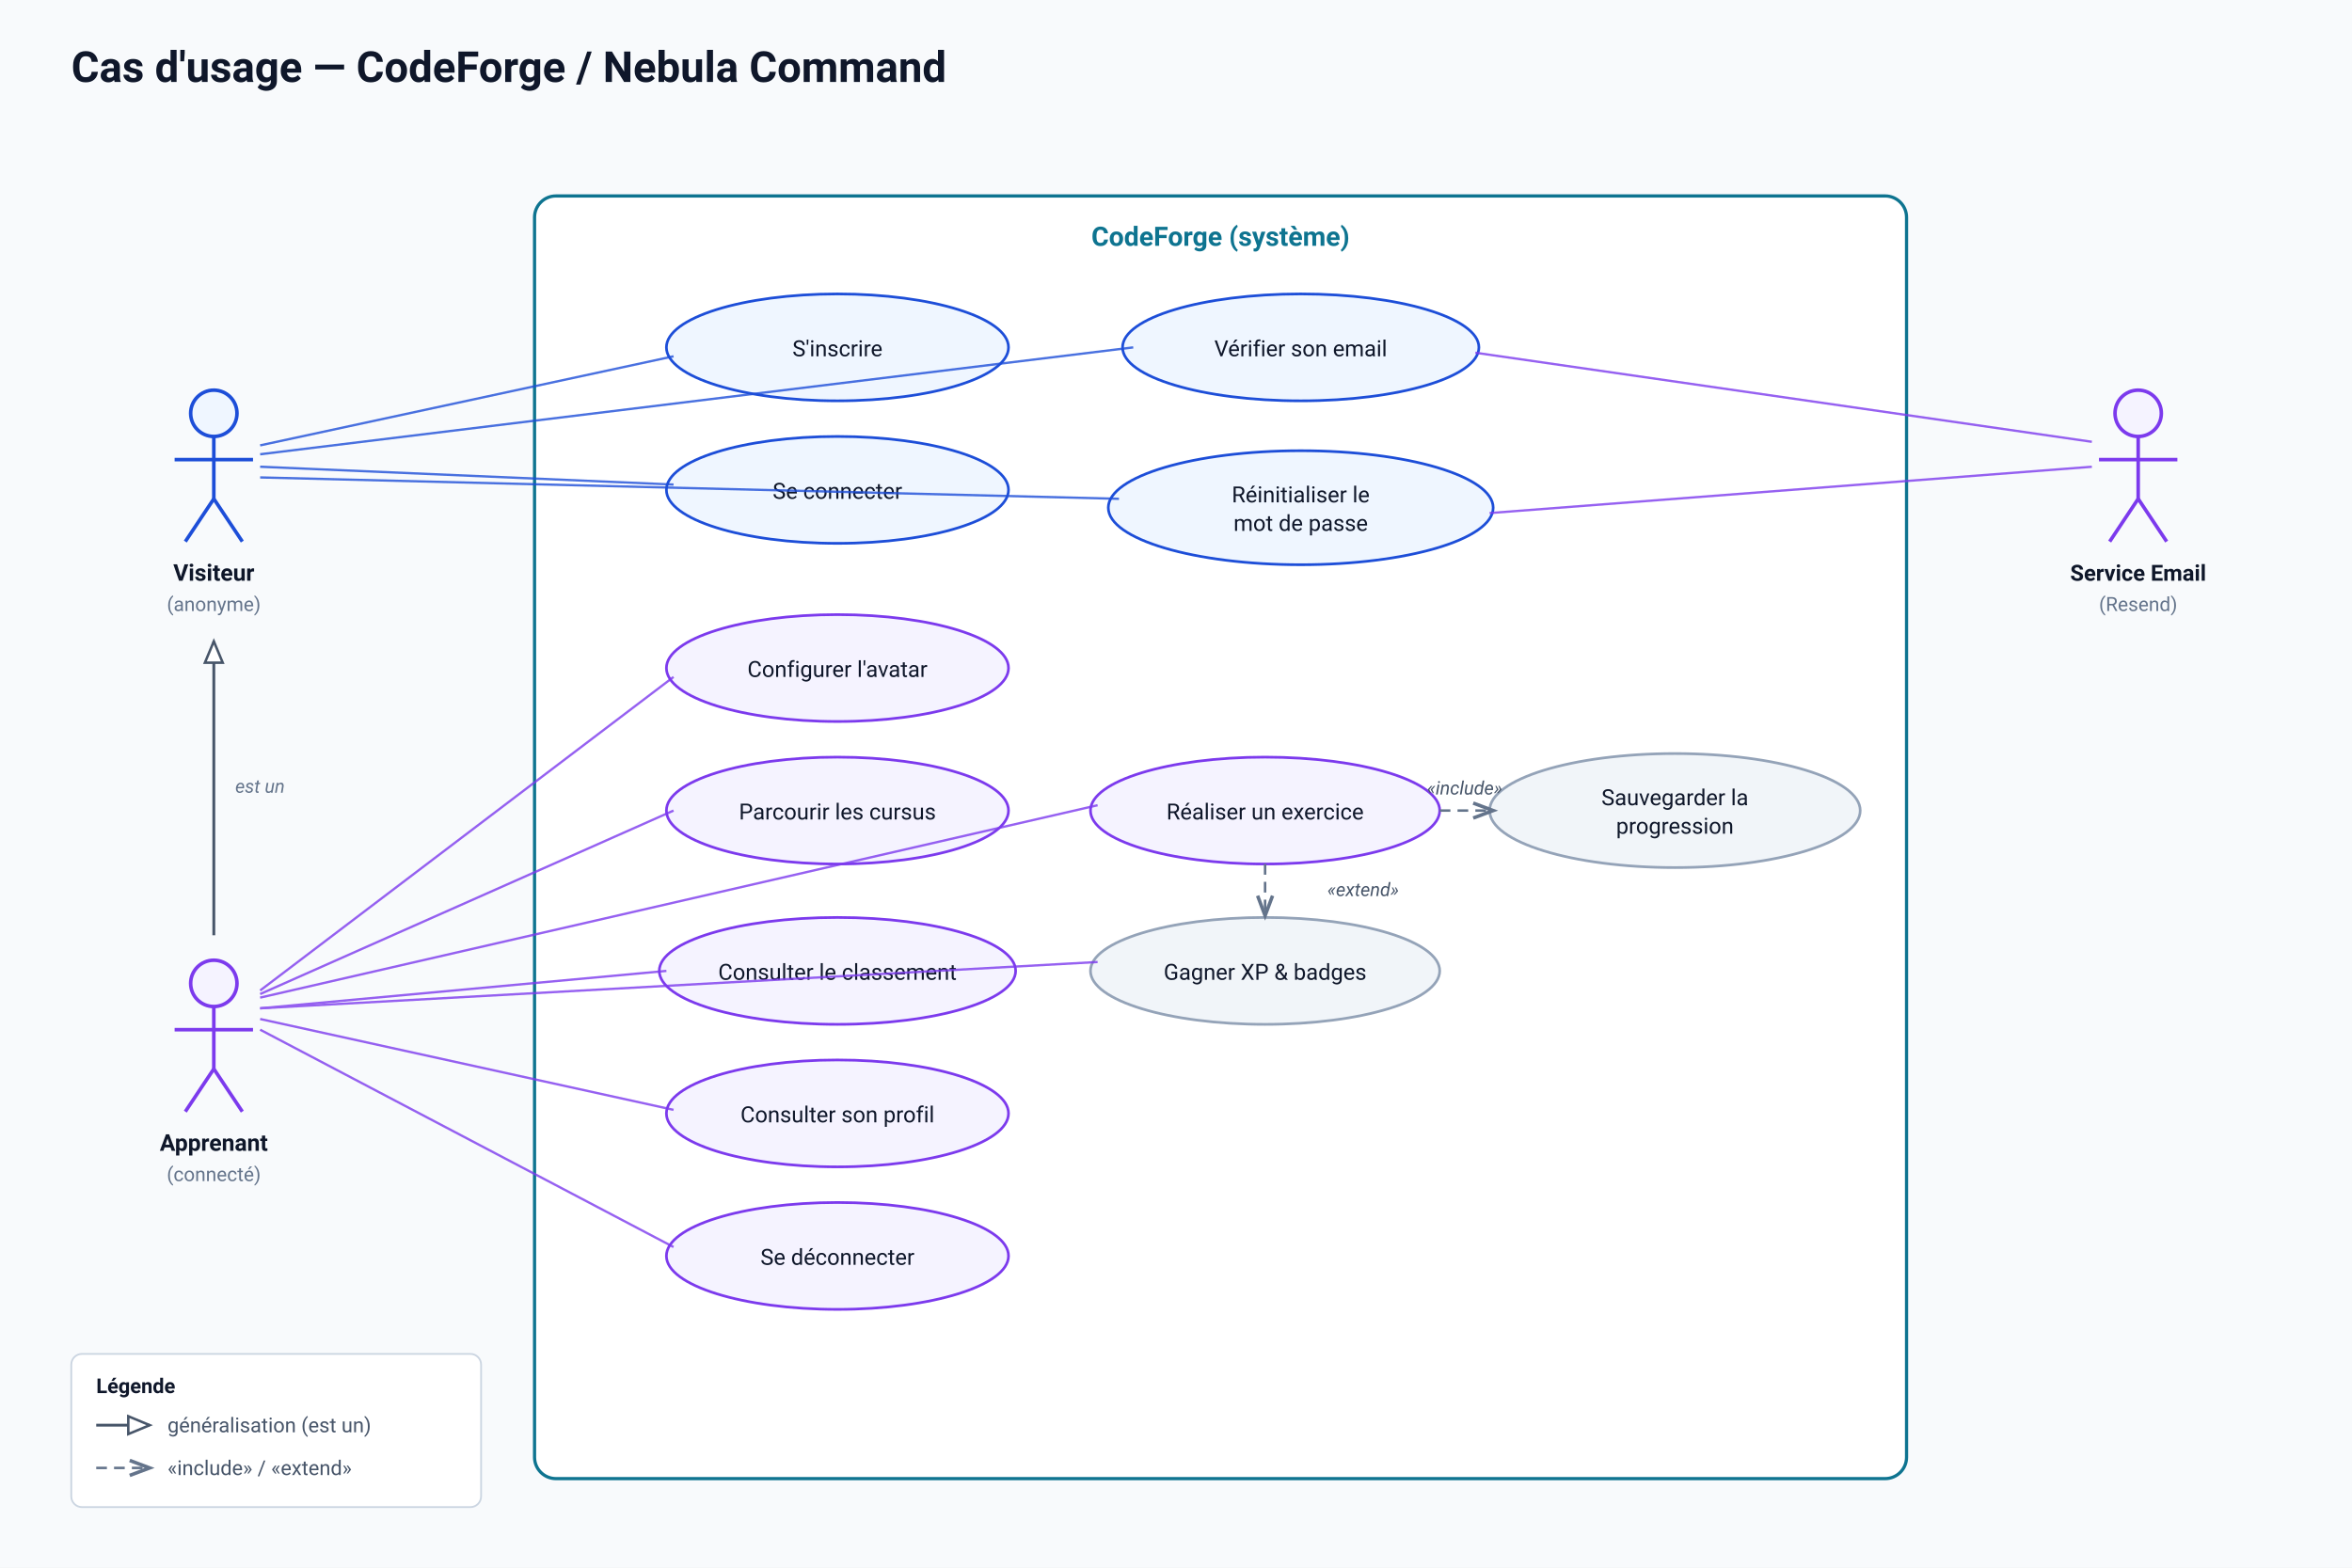
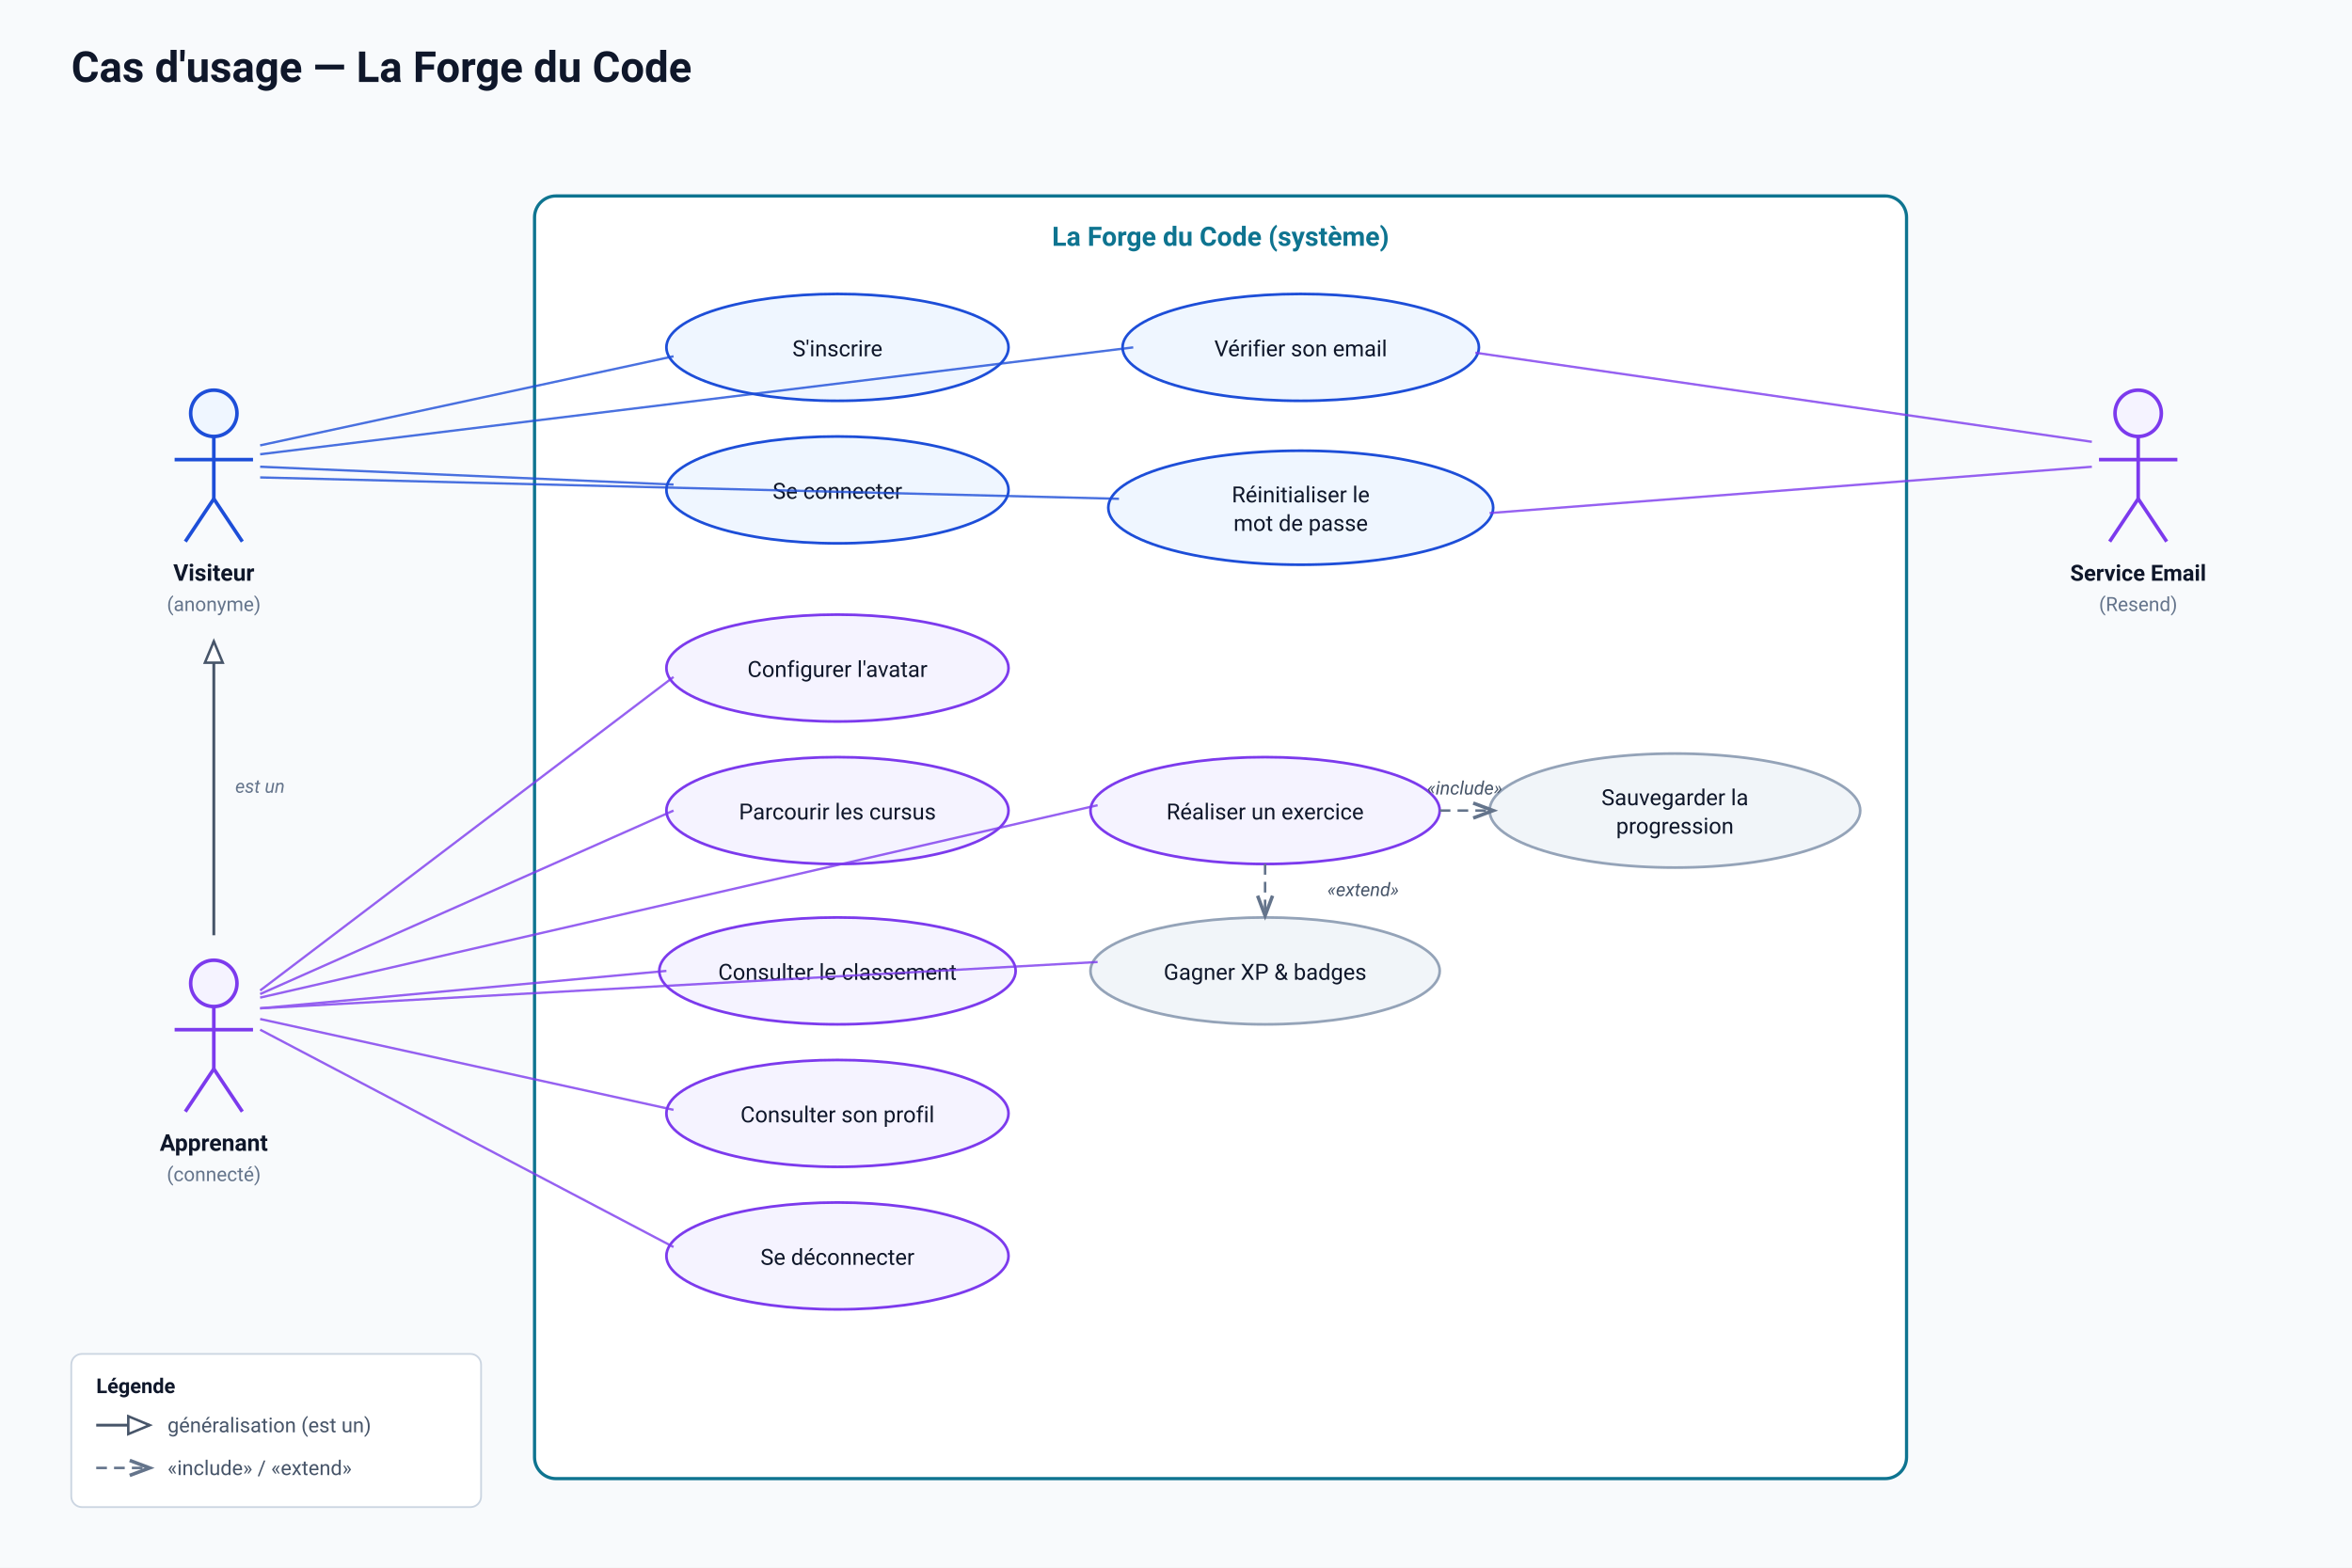
<svg xmlns="http://www.w3.org/2000/svg" viewBox="0 0 1320 880" font-family="'Segoe UI', Roboto, Helvetica, Arial, sans-serif" role="img" aria-labelledby="t d">
  <defs>
    <marker id="open" markerWidth="12" markerHeight="12" refX="9" refY="4" orient="auto" markerUnits="strokeWidth">
      <path d="M1,1 L9,4 L1,7" fill="none" stroke="#64748b" stroke-width="1.4" />
    </marker>
    <marker id="tri" markerWidth="16" markerHeight="16" refX="13" refY="6" orient="auto" markerUnits="userSpaceOnUse">
      <path d="M1,1 L13,6 L1,11 Z" fill="#fff" stroke="#475569" stroke-width="1.4" />
    </marker>
  </defs>
  <rect x="0" y="0" width="1320" height="880" fill="#f8fafc" />
-   <text x="40" y="46" font-size="24" font-weight="700" fill="#0f172a">Cas d'usage — CodeForge / Nebula Command</text>
+   <text x="40" y="46" font-size="24" font-weight="700" fill="#0f172a">Cas d'usage — La Forge du Code</text>
  <rect x="300" y="110" width="770" height="720" rx="12" fill="#ffffff" stroke="#0e7490" stroke-width="1.8" />
-   <text x="685" y="138" font-size="15" font-weight="700" fill="#0e7490" text-anchor="middle">CodeForge (système)</text>
+   <text x="685" y="138" font-size="15" font-weight="700" fill="#0e7490" text-anchor="middle">La Forge du Code (système)</text>
  <g stroke="#1d4ed8" stroke-width="2" fill="none">
    <circle cx="120" cy="232" r="13" fill="#eff6ff" />
    <line x1="120" y1="245" x2="120" y2="280" />
    <line x1="98" y1="258" x2="142" y2="258" />
    <line x1="120" y1="280" x2="104" y2="304" />
    <line x1="120" y1="280" x2="136" y2="304" />
  </g>
  <text x="120" y="326" font-size="13" font-weight="700" fill="#0f172a" text-anchor="middle">Visiteur</text>
  <text x="120" y="343" font-size="11" fill="#64748b" text-anchor="middle">(anonyme)</text>
  <g stroke="#7c3aed" stroke-width="2" fill="none">
    <circle cx="120" cy="552" r="13" fill="#f5f3ff" />
    <line x1="120" y1="565" x2="120" y2="600" />
    <line x1="98" y1="578" x2="142" y2="578" />
    <line x1="120" y1="600" x2="104" y2="624" />
    <line x1="120" y1="600" x2="136" y2="624" />
  </g>
  <text x="120" y="646" font-size="13" font-weight="700" fill="#0f172a" text-anchor="middle">Apprenant</text>
  <text x="120" y="663" font-size="11" fill="#64748b" text-anchor="middle">(connecté)</text>
  <line x1="120" y1="525" x2="120" y2="360" stroke="#475569" stroke-width="1.6" marker-end="url(#tri)" />
  <text x="132" y="445" font-size="10.5" fill="#64748b" font-style="italic">est un</text>
  <g stroke="#7c3aed" stroke-width="2" fill="none">
    <circle cx="1200" cy="232" r="13" fill="#f5f3ff" />
    <line x1="1200" y1="245" x2="1200" y2="280" />
    <line x1="1178" y1="258" x2="1222" y2="258" />
    <line x1="1200" y1="280" x2="1184" y2="304" />
    <line x1="1200" y1="280" x2="1216" y2="304" />
  </g>
  <text x="1200" y="326" font-size="12.5" font-weight="700" fill="#0f172a" text-anchor="middle">Service Email</text>
  <text x="1200" y="343" font-size="11" fill="#64748b" text-anchor="middle">(Resend)</text>
  <g font-size="12.5" fill="#0f172a" text-anchor="middle">
    <ellipse cx="470" cy="195" rx="96" ry="30" fill="#eff6ff" stroke="#1d4ed8" stroke-width="1.5" />
    <text x="470" y="200">S'inscrire</text>
    <ellipse cx="730" cy="195" rx="100" ry="30" fill="#eff6ff" stroke="#1d4ed8" stroke-width="1.5" />
    <text x="730" y="200">Vérifier son email</text>
    <ellipse cx="470" cy="275" rx="96" ry="30" fill="#eff6ff" stroke="#1d4ed8" stroke-width="1.5" />
    <text x="470" y="280">Se connecter</text>
    <ellipse cx="730" cy="285" rx="108" ry="32" fill="#eff6ff" stroke="#1d4ed8" stroke-width="1.5" />
    <text x="730" y="282">Réinitialiser le</text>
    <text x="730" y="298">mot de passe</text>
    <ellipse cx="470" cy="375" rx="96" ry="30" fill="#f5f3ff" stroke="#7c3aed" stroke-width="1.5" />
    <text x="470" y="380">Configurer l'avatar</text>
    <ellipse cx="470" cy="455" rx="96" ry="30" fill="#f5f3ff" stroke="#7c3aed" stroke-width="1.5" />
    <text x="470" y="460">Parcourir les cursus</text>
    <ellipse cx="710" cy="455" rx="98" ry="30" fill="#f5f3ff" stroke="#7c3aed" stroke-width="1.5" />
    <text x="710" y="460">Réaliser un exercice</text>
    <ellipse cx="940" cy="455" rx="104" ry="32" fill="#f1f5f9" stroke="#94a3b8" stroke-width="1.5" />
    <text x="940" y="452">Sauvegarder la</text>
    <text x="940" y="468">progression</text>
    <ellipse cx="710" cy="545" rx="98" ry="30" fill="#f1f5f9" stroke="#94a3b8" stroke-width="1.5" />
    <text x="710" y="550">Gagner XP &amp; badges</text>
    <ellipse cx="470" cy="545" rx="100" ry="30" fill="#f5f3ff" stroke="#7c3aed" stroke-width="1.5" />
    <text x="470" y="550">Consulter le classement</text>
    <ellipse cx="470" cy="625" rx="96" ry="30" fill="#f5f3ff" stroke="#7c3aed" stroke-width="1.5" />
    <text x="470" y="630">Consulter son profil</text>
    <ellipse cx="470" cy="705" rx="96" ry="30" fill="#f5f3ff" stroke="#7c3aed" stroke-width="1.5" />
    <text x="470" y="710">Se déconnecter</text>
  </g>
  <g stroke="#1d4ed8" stroke-width="1.3" fill="none" opacity="0.8">
    <line x1="146" y1="250" x2="378" y2="200" />
    <line x1="146" y1="255" x2="636" y2="195" />
    <line x1="146" y1="262" x2="378" y2="272" />
    <line x1="146" y1="268" x2="628" y2="280" />
  </g>
  <g stroke="#7c3aed" stroke-width="1.3" fill="none" opacity="0.8">
    <line x1="146" y1="556" x2="378" y2="380" />
    <line x1="146" y1="558" x2="378" y2="455" />
    <line x1="146" y1="560" x2="616" y2="452" />
    <line x1="146" y1="566" x2="616" y2="540" />
    <line x1="146" y1="566" x2="374" y2="545" />
    <line x1="146" y1="572" x2="378" y2="623" />
    <line x1="146" y1="578" x2="378" y2="700" />
  </g>
  <g stroke="#7c3aed" stroke-width="1.3" fill="none" opacity="0.8">
    <line x1="1174" y1="248" x2="828" y2="198" />
    <line x1="1174" y1="262" x2="836" y2="288" />
  </g>
  <line x1="808" y1="455" x2="838" y2="455" stroke="#64748b" stroke-width="1.4" stroke-dasharray="6 4" marker-end="url(#open)" />
  <text x="822" y="446" font-size="10.5" fill="#475569" text-anchor="middle" font-style="italic">«include»</text>
  <line x1="710" y1="485" x2="710" y2="514" stroke="#64748b" stroke-width="1.4" stroke-dasharray="6 4" marker-end="url(#open)" />
  <text x="765" y="503" font-size="10.5" fill="#475569" text-anchor="middle" font-style="italic">«extend»</text>
  <g font-size="11.5" fill="#475569">
    <rect x="40" y="760" width="230" height="86" rx="6" fill="#fff" stroke="#cbd5e1" />
    <text x="54" y="782" font-weight="700" fill="#0f172a">Légende</text>
    <line x1="54" y1="800" x2="84" y2="800" stroke="#475569" stroke-width="1.6" marker-end="url(#tri)" />
    <text x="94" y="804">généralisation (est un)</text>
    <line x1="54" y1="824" x2="84" y2="824" stroke="#64748b" stroke-width="1.4" stroke-dasharray="6 4" marker-end="url(#open)" />
    <text x="94" y="828">«include» / «extend»</text>
  </g>
</svg>
